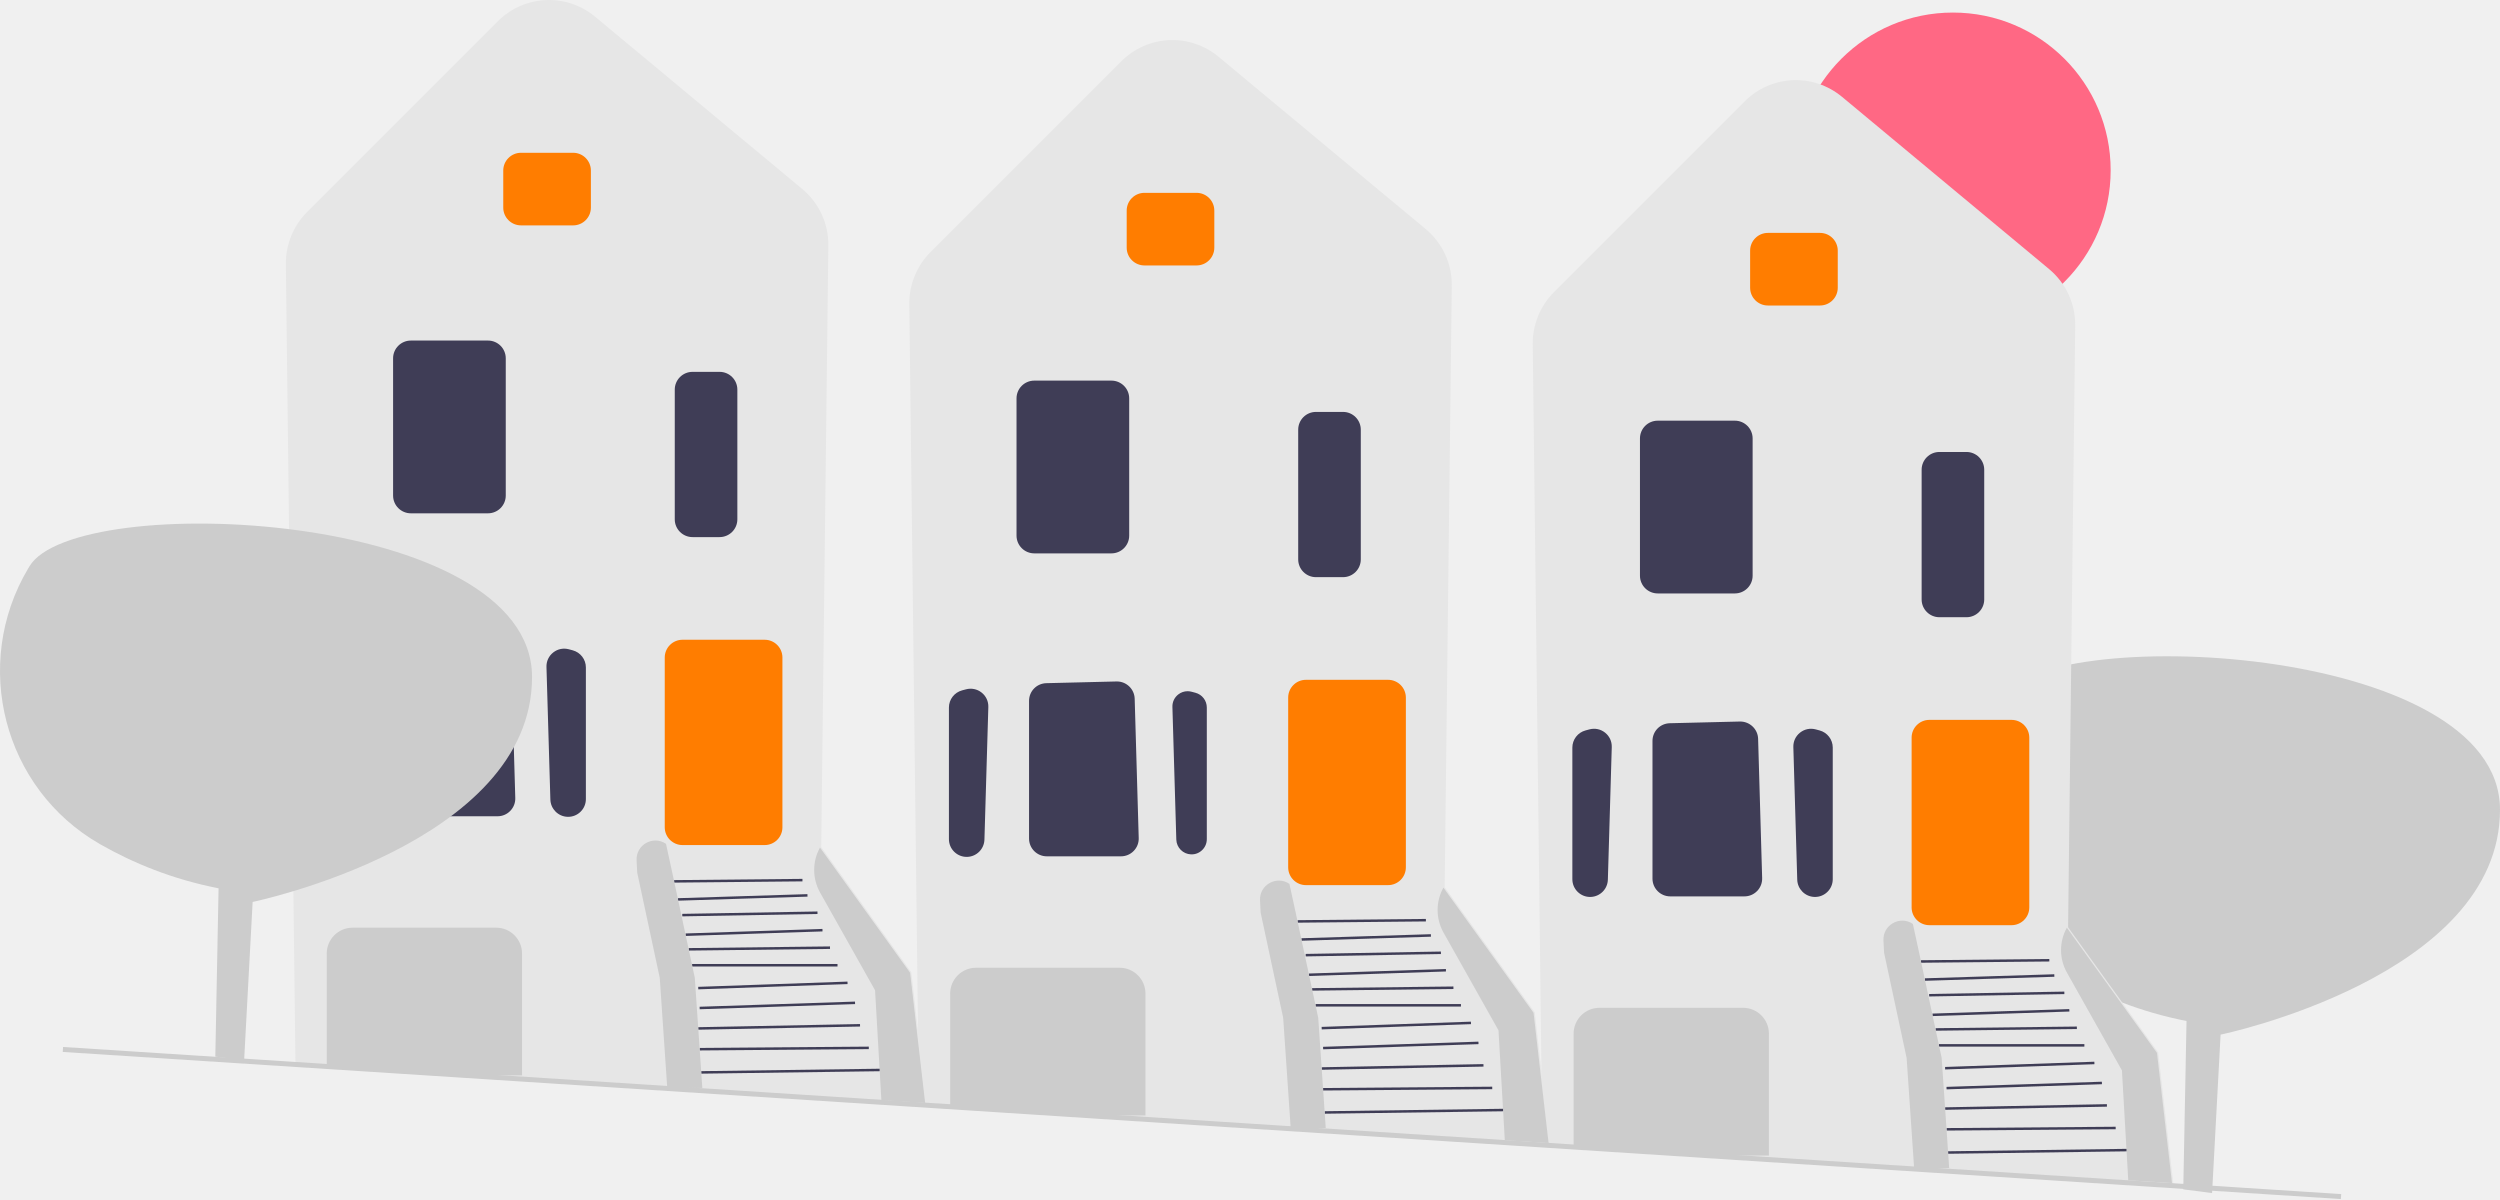
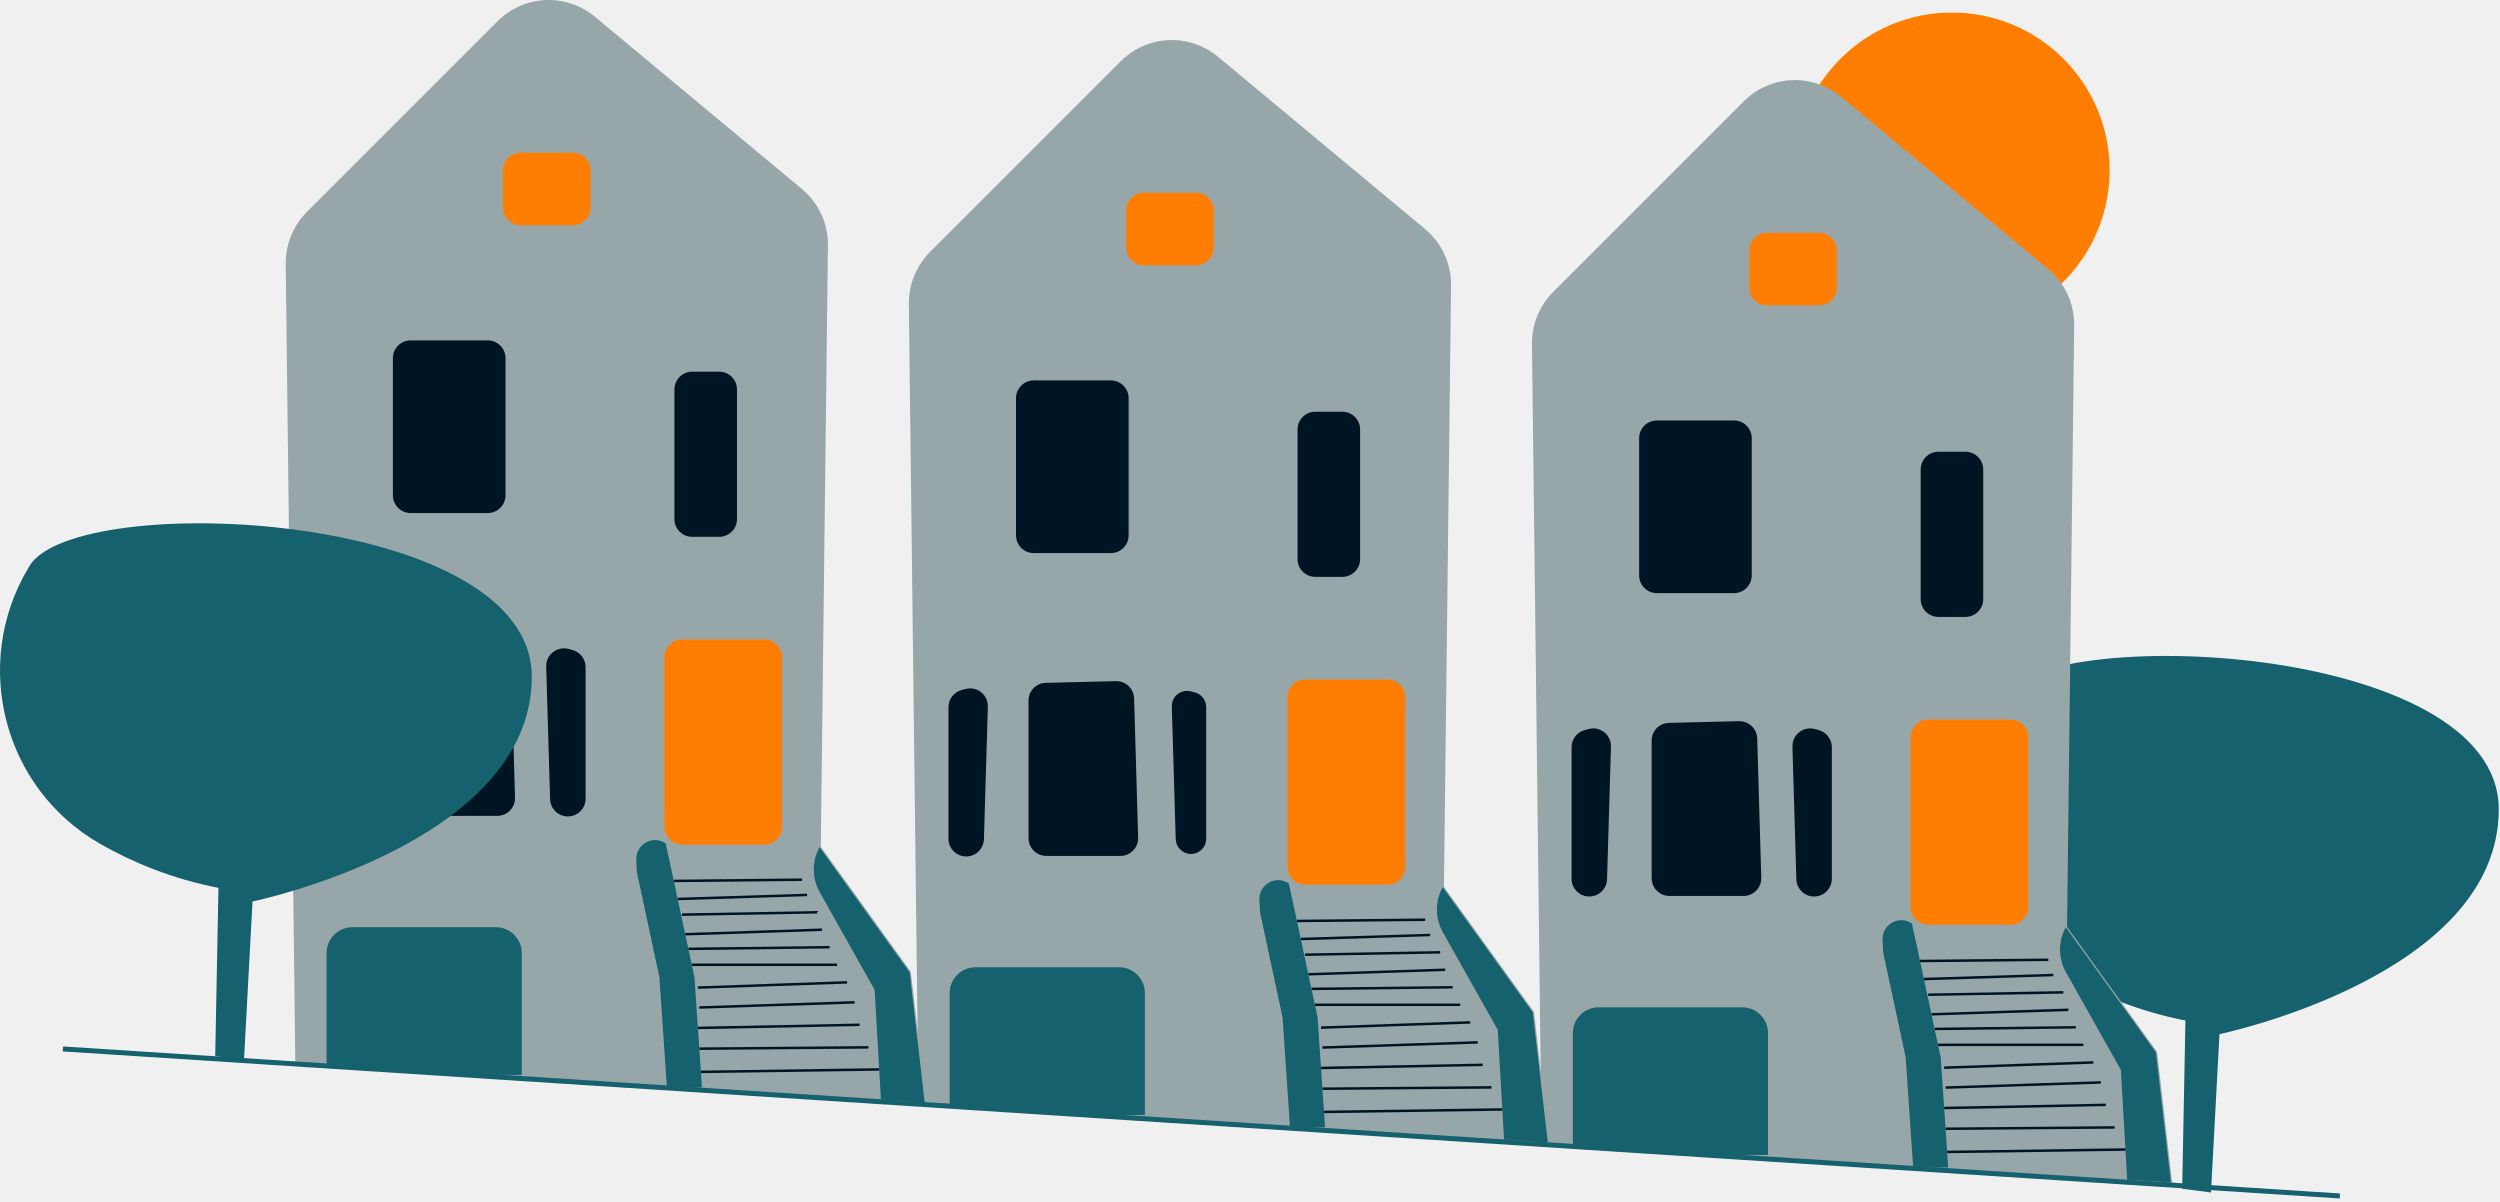
- <svg xmlns="http://www.w3.org/2000/svg" width="998.5" height="479.016" viewBox="0 0 998.5 479.016">
-   <path d="M883.503,476.518l3.402-63.283s111.595-23.136,111.595-89.82-182.363-74.85-200.735-44.23c-.184,.306-.366,.612-.548,.918-22.693,38.27-9.881,87.955,28.734,110.056,13.204,7.557,28.948,14.024,47.344,17.632l-1.296,67.226" fill="#ccc" />
-   <circle cx="780" cy="68.018" r="63" fill="#ff6884" />
-   <path d="M687.058,461.517l-71.053-4.529-3.832-319.501c-.093-7.755,2.999-15.349,8.483-20.833l76.121-76.121c10.656-10.655,27.427-11.425,39.013-1.787l82.607,68.718c6.739,5.606,10.545,13.849,10.442,22.614l-2.838,240.281,35.904,49.866,.076,.105,6.083,52.724-181.007-11.538Z" fill="#e6e6e6" />
-   <path d="M699,114.926v-14.815c0-3.911,3.182-7.092,7.092-7.092h20.816c3.911,0,7.092,3.182,7.092,7.092v14.815c0,3.911-3.181,7.092-7.092,7.092h-20.816c-3.911,0-7.092-3.182-7.092-7.092Z" fill="#ff7d00" />
-   <path d="M655,229.926v-54.815c0-3.911,3.182-7.092,7.092-7.092h30.816c3.911,0,7.092,3.182,7.092,7.092v54.815c0,3.911-3.181,7.092-7.092,7.092h-30.816c-3.911,0-7.092-3.182-7.092-7.092Z" fill="#3f3d56" />
-   <path d="M724.657,358.237c-3.725-.132-6.728-3.154-6.838-6.88l-1.558-52.981c-.066-2.262,.913-4.363,2.686-5.769,1.773-1.404,4.044-1.873,6.231-1.293l1.558,.416c3.1,.827,5.265,3.645,5.265,6.853v52.566c0,1.941-.77,3.754-2.167,5.103-1.335,1.289-3.073,1.989-4.918,1.989-.086,0-.172-.001-.258-.004Z" fill="#3f3d56" />
-   <path d="M630.166,356.252c-1.397-1.349-2.167-3.161-2.167-5.103v-52.566c0-3.208,2.165-6.025,5.265-6.853l1.558-.416c2.188-.58,4.458-.111,6.23,1.293,1.773,1.404,2.752,3.507,2.687,5.769l-1.559,52.981c-.11,3.726-3.113,6.748-6.838,6.88-.086,.003-.172,.004-.258,.004-1.845,0-3.583-.701-4.918-1.989Z" fill="#3f3d56" />
-   <path d="M660,350.926v-54.975c0-3.881,3.04-6.995,6.919-7.091l28.008-.683c3.882-.054,7.149,2.993,7.263,6.885l1.613,55.657c.056,1.933-.655,3.761-2.003,5.147-1.347,1.387-3.153,2.15-5.086,2.15h-29.622c-3.911,0-7.092-3.182-7.092-7.092Z" fill="#3f3d56" />
-   <path d="M825.548,388.492l21.952,39.027,2.52,43.89,17.48,1.11-6-52-36-50h0c-3.107,5.593-3.089,12.397,.048,17.973Z" fill="#ccc" />
-   <rect x="778.073" y="459.333" width="71.255" height="1" transform="translate(-6.21016 11.16674) rotate(-.78329)" fill="#3f3d56" />
-   <rect x="777.444" y="450.285" width="67.557" height="1" transform="translate(-3.49689 6.35124) rotate(-.44761)" fill="#3f3d56" />
-   <rect x="776.874" y="441.633" width="64.632" height="1" transform="translate(-8.47947 15.88578) rotate(-1.11892)" fill="#3f3d56" />
-   <rect x="777.428" y="433.063" width="62.09" height="1.001" transform="translate(-13.94245 27.06782) rotate(-1.9017)" fill="#3f3d56" />
-   <rect x="776.86" y="425.095" width="59.659" height="1.001" transform="translate(-14.45504 28.60544) rotate(-2.01348)" fill="#3f3d56" />
-   <rect x="774.429" y="417.019" width="58.071" height="1" fill="#3f3d56" />
-   <rect x="773.062" y="410.332" width="56.44" height="1" transform="translate(-4.75909 9.41758) rotate(-.6714)" fill="#3f3d56" />
-   <rect x="771.799" y="403.915" width="54.716" height="1.001" transform="translate(-12.9803 26.74262) rotate(-1.9017)" fill="#3f3d56" />
-   <rect x="770.495" y="396.518" width="54.009" height="1" transform="translate(-6.85458 14.07771) rotate(-1.00705)" fill="#3f3d56" />
-   <rect x="768.781" y="389.926" width="51.731" height="1" transform="translate(-11.80713 25.01108) rotate(-1.78991)" fill="#3f3d56" />
-   <rect x="767.249" y="383.269" width="51.252" height="1" transform="translate(-3.70976 7.76085) rotate(-.55951)" fill="#3f3d56" />
-   <path d="M763.5,362.426v-67.815c0-3.911,3.182-7.093,7.092-7.093h32.816c3.911,0,7.092,3.182,7.092,7.093v67.815c0,3.91-3.181,7.092-7.092,7.092h-32.816c-3.911,0-7.092-3.182-7.092-7.092Z" fill="#ff7d00" />
-   <path d="M687.058,461.517l-58.09-3.7-.468-.03v-44.957c0-5.686,4.625-10.312,10.311-10.312h57.378c5.686,0,10.311,4.626,10.311,10.312v48.688h-.5l-18.941-.001Z" fill="#ccc" />
-   <path d="M767.5,239.426v-51.816c0-3.911,3.182-7.092,7.092-7.092h10.816c3.911,0,7.092,3.182,7.092,7.092v51.816c0,3.91-3.181,7.092-7.092,7.092h-10.816c-3.911,0-7.092-3.182-7.092-7.092Z" fill="#3f3d56" />
-   <path d="M778.5,466.518l-3-44-9-42-2.5-11.5h-0c-5.137-3.493-12.055,.393-11.745,6.597l.245,4.903,9,42,3,44" fill="#ccc" />
-   <path d="M438.057,445.517l-71.052-4.529-3.832-319.501c-.093-7.755,2.999-15.349,8.483-20.833L447.778,24.533c10.655-10.656,27.427-11.424,39.013-1.787l82.607,68.718c6.739,5.606,10.545,13.849,10.442,22.614l-2.838,240.281,35.904,49.866,.076,.105,6.083,52.724-181.008-11.538Z" fill="#e6e6e6" />
-   <path d="M450,98.926v-14.815c0-3.911,3.182-7.092,7.093-7.092h20.815c3.911,0,7.092,3.182,7.092,7.092v14.815c0,3.911-3.181,7.092-7.092,7.092h-20.815c-3.911,0-7.093-3.182-7.093-7.092Z" fill="#ff7d00" />
-   <path d="M406,213.926v-54.815c0-3.911,3.182-7.092,7.093-7.092h30.815c3.91,0,7.092,3.182,7.092,7.092v54.815c0,3.911-3.182,7.092-7.092,7.092h-30.815c-3.911,0-7.093-3.182-7.093-7.092Z" fill="#3f3d56" />
-   <path d="M470.567,277.391c-1.523,1.206-2.364,3.013-2.307,4.955l1.558,52.981c.095,3.2,2.675,5.796,5.874,5.909,1.682,.067,3.247-.547,4.446-1.705,1.2-1.158,1.861-2.715,1.861-4.383v-52.566c0-2.756-1.859-5.176-4.522-5.886l-1.559-.416c-.527-.141-1.061-.21-1.589-.21-1.352,0-2.667,.453-3.763,1.32Z" fill="#3f3d56" />
-   <path d="M381.166,340.252c-1.396-1.349-2.166-3.161-2.166-5.103v-52.566c0-3.208,2.165-6.025,5.265-6.853l1.559-.416c2.184-.58,4.457-.111,6.23,1.293,1.774,1.405,2.753,3.508,2.687,5.769l-1.559,52.981c-.109,3.726-3.112,6.748-6.838,6.88-.086,.003-.173,.004-.259,.004-1.845,0-3.583-.701-4.919-1.989Z" fill="#3f3d56" />
-   <path d="M411,334.926v-54.975c0-3.881,3.039-6.995,6.92-7.091l28.008-.683c.06-.001,.117-.002,.176-.002,3.813,0,6.976,3.054,7.087,6.887l1.613,55.657c.056,1.933-.655,3.761-2.003,5.147-1.347,1.387-3.153,2.15-5.087,2.15h-29.621c-3.911,0-7.093-3.182-7.093-7.092Z" fill="#3f3d56" />
-   <path d="M576.548,372.492l21.952,39.027,2.52,43.89,17.48,1.11-6-52-36-50h0c-3.107,5.593-3.089,12.397,.048,17.973Z" fill="#ccc" />
-   <rect x="529.073" y="443.333" width="71.255" height="1" transform="translate(-6.0147 7.76127) rotate(-.78329)" fill="#3f3d56" />
-   <rect x="528.444" y="434.285" width="67.557" height="1" transform="translate(-3.37949 4.4055) rotate(-.44761)" fill="#3f3d56" />
-   <rect x="527.874" y="425.633" width="64.632" height="1" transform="translate(-8.21451 11.02038) rotate(-1.11892)" fill="#3f3d56" />
-   <rect x="528.428" y="417.063" width="62.09" height="1.001" transform="translate(-13.54864 18.79599) rotate(-1.9017)" fill="#3f3d56" />
-   <rect x="527.86" y="409.095" width="59.659" height="1.001" transform="translate(-14.04662 19.84706) rotate(-2.01348)" fill="#3f3d56" />
-   <rect x="525.429" y="401.019" width="58.071" height="1" fill="#3f3d56" />
-   <rect x="524.062" y="394.332" width="56.44" height="1" transform="translate(-4.5887 6.49871) rotate(-.6714)" fill="#3f3d56" />
-   <rect x="522.799" y="387.915" width="54.716" height="1.001" transform="translate(-12.58648 18.47078) rotate(-1.9017)" fill="#3f3d56" />
-   <rect x="521.495" y="380.518" width="54.009" height="1" transform="translate(-6.61184 9.69896) rotate(-1.00705)" fill="#3f3d56" />
-   <rect x="519.781" y="373.926" width="51.731" height="1" transform="translate(-11.42886 17.22582) rotate(-1.78991)" fill="#3f3d56" />
-   <rect x="518.249" y="367.269" width="51.252" height="1" transform="translate(-3.56539 5.32856) rotate(-.55951)" fill="#3f3d56" />
-   <path d="M514.5,346.426v-67.815c0-3.911,3.182-7.093,7.092-7.093h32.816c3.911,0,7.092,3.182,7.092,7.093v67.815c0,3.91-3.181,7.092-7.092,7.092h-32.816c-3.911,0-7.092-3.182-7.092-7.092Z" fill="#ff7d00" />
-   <path d="M438.057,445.517l-58.09-3.7-.468-.03v-44.957c0-5.686,4.626-10.312,10.312-10.312h57.378c5.686,0,10.311,4.626,10.311,10.312v48.688h-.5l-18.942-.001Z" fill="#ccc" />
-   <path d="M518.5,223.426v-51.815c0-3.911,3.182-7.092,7.092-7.092h10.816c3.911,0,7.092,3.182,7.092,7.092v51.815c0,3.911-3.181,7.092-7.092,7.092h-10.816c-3.911,0-7.092-3.182-7.092-7.092Z" fill="#3f3d56" />
-   <path d="M529.5,450.518l-3-44-9-42-2.5-11.5h-0c-5.137-3.493-12.055,.393-11.745,6.597l.245,4.903,9,42,3,44" fill="#ccc" />
-   <path d="M189.057,429.517l-71.052-4.529-3.832-319.501c-.093-7.755,2.999-15.349,8.483-20.833L198.778,8.533c10.655-10.656,27.428-11.424,39.012-1.787l82.608,68.718c6.739,5.606,10.545,13.849,10.441,22.614l-2.838,240.281,35.904,49.866,.075,.105,6.084,52.724-181.008-11.538Z" fill="#e6e6e6" />
-   <path d="M201,82.926v-14.815c0-3.911,3.182-7.092,7.093-7.092h20.815c3.91,0,7.092,3.182,7.092,7.092v14.815c0,3.911-3.182,7.092-7.092,7.092h-20.815c-3.911,0-7.093-3.182-7.093-7.092Z" fill="#ff7d00" />
-   <path d="M157,197.926v-54.815c0-3.911,3.182-7.092,7.093-7.092h30.815c3.91,0,7.092,3.182,7.092,7.092v54.815c0,3.911-3.182,7.092-7.092,7.092h-30.815c-3.911,0-7.093-3.182-7.093-7.092Z" fill="#3f3d56" />
-   <path d="M226.657,326.237c-3.725-.132-6.729-3.154-6.839-6.88l-1.558-52.981c-.066-2.262,.912-4.364,2.686-5.769s4.044-1.874,6.23-1.293l1.559,.416c3.1,.827,5.265,3.645,5.265,6.853v52.566c0,1.941-.77,3.754-2.166,5.103-1.336,1.289-3.073,1.989-4.918,1.989-.086,0-.173-.001-.259-.004Z" fill="#3f3d56" />
-   <path d="M135.394,260.213l1.558-.416c4.263-1.137,8.418,2.153,8.288,6.563l-1.558,52.982c-.102,3.474-2.883,6.271-6.356,6.394h-0c-3.73,.132-6.826-2.856-6.826-6.588v-52.566c0-2.987,2.008-5.6,4.894-6.37Z" fill="#3f3d56" />
-   <path d="M162,318.926v-54.975c0-3.881,3.039-6.995,6.92-7.091l28.008-.683c3.902-.062,7.149,2.993,7.263,6.885l1.613,55.657c.056,1.933-.655,3.761-2.003,5.147-1.347,1.387-3.153,2.15-5.087,2.15h-29.621c-3.911,0-7.093-3.182-7.093-7.092Z" fill="#3f3d56" />
-   <path d="M327.548,356.492l21.952,39.027,2.52,43.89,17.48,1.11-6-52-36-50h0c-3.107,5.593-3.089,12.397,.048,17.973Z" fill="#ccc" />
-   <rect x="280.073" y="427.333" width="71.255" height="1" transform="translate(-5.81924 4.35579) rotate(-.78329)" fill="#3f3d56" />
-   <rect x="279.444" y="418.285" width="67.557" height="1" transform="translate(-3.2621 2.45976) rotate(-.44761)" fill="#3f3d56" />
-   <rect x="278.874" y="409.633" width="64.632" height="1" transform="translate(-7.94955 6.15497) rotate(-1.11892)" fill="#3f3d56" />
-   <rect x="279.428" y="401.063" width="62.09" height="1.001" transform="translate(-13.15482 10.52415) rotate(-1.9017)" fill="#3f3d56" />
-   <rect x="278.86" y="393.095" width="59.659" height="1.001" transform="translate(-13.6382 11.08868) rotate(-2.01348)" fill="#3f3d56" />
-   <rect x="276.429" y="385.019" width="58.071" height="1" fill="#3f3d56" />
-   <rect x="275.062" y="378.332" width="56.44" height="1" transform="translate(-4.41831 3.57985) rotate(-.6714)" fill="#3f3d56" />
-   <rect x="273.799" y="371.915" width="54.716" height="1.001" transform="translate(-12.19267 10.19895) rotate(-1.9017)" fill="#3f3d56" />
-   <rect x="272.495" y="364.518" width="54.009" height="1" transform="translate(-6.36909 5.32021) rotate(-1.00705)" fill="#3f3d56" />
-   <rect x="270.781" y="357.926" width="51.731" height="1" transform="translate(-11.0506 9.44056) rotate(-1.78991)" fill="#3f3d56" />
-   <rect x="269.249" y="351.269" width="51.252" height="1" transform="translate(-3.42102 2.89627) rotate(-.55951)" fill="#3f3d56" />
-   <path d="M265.5,330.426v-67.815c0-3.911,3.182-7.093,7.093-7.093h32.815c3.91,0,7.092,3.182,7.092,7.093v67.815c0,3.91-3.182,7.092-7.092,7.092h-32.815c-3.911,0-7.093-3.182-7.093-7.092Z" fill="#ff7d00" />
-   <path d="M189.057,429.517l-58.09-3.7-.468-.03v-44.957c0-5.686,4.626-10.312,10.312-10.312h57.378c5.686,0,10.311,4.626,10.311,10.312v48.688h-.5l-18.942-.001Z" fill="#ccc" />
-   <path d="M269.5,207.426v-51.815c0-3.911,3.182-7.092,7.093-7.092h10.815c3.91,0,7.092,3.182,7.092,7.092v51.815c0,3.911-3.182,7.092-7.092,7.092h-10.815c-3.911,0-7.093-3.182-7.093-7.092Z" fill="#3f3d56" />
-   <path d="M280.5,434.518l-3-44-9-42-2.5-11.5h-0c-5.137-3.493-12.055,.393-11.745,6.597l.245,4.903,9,42,3,44" fill="#ccc" />
-   <path d="M97.503,423.518l3.402-63.283s111.595-23.136,111.595-89.82S30.137,195.565,11.765,226.186c-.184,.306-.366,.612-.548,.918-22.693,38.27-9.881,87.955,28.734,110.056,13.204,7.557,28.948,14.024,47.344,17.632l-1.296,67.226" fill="#ccc" />
-   <rect x="479.067" y="-7.353" width="2" height="911.775" transform="translate(1.52699 898.6975) rotate(-86.30501)" fill="#ccc" />
+ <svg xmlns="http://www.w3.org/2000/svg" width="999" height="480" viewBox="0 0 999 480" fill="none">
+   <g clip-path="url(#clip0_103_224)">
+     <path d="M883.503 476.518L886.905 413.236C886.905 413.236 998.5 390.1 998.5 323.415C998.5 256.731 816.137 248.565 797.765 279.186C797.581 279.492 797.399 279.798 797.217 280.104C774.525 318.375 787.337 368.06 825.952 390.161C839.156 397.718 854.899 404.185 873.296 407.792L872 475.018" fill="#15616D" />
+     <path d="M780 131.018C814.794 131.018 843 102.812 843 68.018C843 33.224 814.794 5.018 780 5.018C745.206 5.018 717 33.224 717 68.018C717 102.812 745.206 131.018 780 131.018Z" fill="#FF7D00" />
+     <path d="M687.058 461.517L616.005 456.988L612.174 137.487C612.081 129.732 615.173 122.138 620.657 116.654L696.778 40.533C707.433 29.879 724.205 29.109 735.791 38.747L818.398 107.465C825.138 113.071 828.944 121.314 828.84 130.079L826.002 370.36L861.906 420.226L861.982 420.332L868.065 473.055L687.058 461.517Z" fill="#97A7A9" />
+     <path d="M699 114.926V100.11C699 96.2 702.181 93.018 706.092 93.018H726.908C730.819 93.018 734 96.2 734 100.11V114.926C734 118.837 730.819 122.018 726.908 122.018H706.092C702.181 122.018 699 118.837 699 114.926Z" fill="#FF7D00" />
+     <path d="M655 229.926V175.11C655 171.2 658.181 168.018 662.092 168.018H692.908C696.819 168.018 700 171.2 700 175.11V229.926C700 233.837 696.819 237.018 692.908 237.018H662.092C658.181 237.018 655 233.837 655 229.926Z" fill="#001524" />
+     <path d="M724.656 358.237C720.932 358.105 717.928 355.083 717.818 351.357L716.26 298.376C716.194 296.114 717.173 294.012 718.946 292.607C720.719 291.203 722.99 290.734 725.177 291.314L726.735 291.73C729.835 292.557 732 295.375 732 298.583V351.149C732 353.091 731.23 354.903 729.833 356.252C728.498 357.541 726.761 358.241 724.915 358.241C724.829 358.241 724.743 358.24 724.656 358.237Z" fill="#001524" />
+     <path d="M630.166 356.252C628.769 354.903 628 353.09 628 351.149V298.583C628 295.375 630.165 292.557 633.265 291.73L634.823 291.314C637.011 290.734 639.281 291.203 641.054 292.607C642.827 294.011 643.806 296.114 643.74 298.376L642.181 351.357C642.072 355.083 639.068 358.105 635.343 358.237C635.257 358.24 635.171 358.241 635.085 358.241C633.24 358.241 631.501 357.54 630.166 356.252Z" fill="#001524" />
+     <path d="M660 350.926V295.952C660 292.071 663.039 288.957 666.919 288.861L694.927 288.178C698.81 288.125 702.076 291.171 702.19 295.063L703.804 350.72C703.859 352.653 703.148 354.481 701.801 355.868C700.454 357.254 698.647 358.018 696.714 358.018H667.092C663.181 358.018 660 354.837 660 350.926Z" fill="#001524" />
+     <path d="M825.548 388.492L847.5 427.518L850.02 471.408L867.5 472.518L861.5 420.518L825.5 370.518C822.393 376.111 822.411 382.916 825.548 388.492Z" fill="#15616D" />
+     <path d="M849.318 458.846L778.069 459.821L778.083 460.821L849.332 459.846L849.318 458.846Z" fill="#001524" />
+     <path d="M844.996 450.021L777.441 450.549L777.449 451.549L845.004 451.021L844.996 450.021Z" fill="#001524" />
+     <path d="M841.49 441.002L776.87 442.264L776.89 443.264L841.509 442.002L841.49 441.002Z" fill="#001524" />
+     <path d="M839.484 432.033L777.428 434.094L777.461 435.094L839.517 433.033L839.484 432.033Z" fill="#001524" />
+     <path d="M836.483 424.047L776.861 426.143L776.896 427.143L836.518 425.047L836.483 424.047Z" fill="#001524" />
+     <path d="M832.5 417.019H774.429V418.019H832.5V417.019Z" fill="#001524" />
+     <path d="M829.494 410.001L773.058 410.663L773.069 411.663L829.505 411.001L829.494 410.001Z" fill="#001524" />
+     <path d="M826.483 403.007L771.797 404.823L771.83 405.823L826.516 404.007L826.483 403.007Z" fill="#001524" />
+     <path d="M824.492 396.044L770.491 396.993L770.508 397.993L824.509 397.044L824.492 396.044Z" fill="#001524" />
+     <path d="M820.484 389.118L768.778 390.734L768.809 391.734L820.515 390.118L820.484 389.118Z" fill="#001524" />
+     <path d="M818.495 383.018L767.245 383.519L767.255 384.519L818.505 384.018L818.495 383.018Z" fill="#001524" />
+     <path d="M763.5 362.426V294.611C763.5 290.7 766.681 287.518 770.592 287.518H803.408C807.319 287.518 810.5 290.7 810.5 294.611V362.426C810.5 366.337 807.319 369.518 803.408 369.518H770.592C766.681 369.518 763.5 366.337 763.5 362.426Z" fill="#FF7D00" />
+     <path d="M687.058 461.517L628.968 457.817L628.5 457.787V412.83C628.5 407.144 633.125 402.518 638.811 402.518H696.189C701.874 402.518 706.5 407.144 706.5 412.83V461.518H706L687.058 461.517Z" fill="#15616D" />
+     <path d="M767.5 239.426V187.61C767.5 183.7 770.681 180.518 774.592 180.518H785.408C789.319 180.518 792.5 183.7 792.5 187.61V239.426C792.5 243.337 789.319 246.518 785.408 246.518H774.592C770.681 246.518 767.5 243.337 767.5 239.426Z" fill="#001524" />
+     <path d="M778.5 466.518L775.5 422.518L766.5 380.518L764 369.018C758.863 365.525 751.945 369.411 752.255 375.616L752.5 380.518L761.5 422.518L764.5 466.518" fill="#15616D" />
+     <path d="M438.057 445.517L367.006 440.988L363.174 121.487C363.081 113.732 366.173 106.138 371.657 100.654L447.778 24.533C458.433 13.877 475.205 13.109 486.791 22.747L569.398 91.465C576.138 97.071 579.944 105.314 579.84 114.079L577.002 354.36L612.906 404.226L612.982 404.332L619.065 457.055L438.057 445.517Z" fill="#97A7A9" />
+     <path d="M450 98.926V84.111C450 80.2 453.181 77.018 457.093 77.018H477.908C481.819 77.018 485 80.2 485 84.111V98.926C485 102.837 481.819 106.018 477.908 106.018H457.093C453.181 106.018 450 102.837 450 98.926Z" fill="#FF7D00" />
+     <path d="M406 213.926V159.11C406 155.2 409.181 152.018 413.093 152.018H443.908C447.818 152.018 451 155.2 451 159.11V213.926C451 217.837 447.818 221.018 443.908 221.018H413.093C409.181 221.018 406 217.837 406 213.926Z" fill="#001524" />
+     <path d="M470.567 277.391C469.044 278.597 468.203 280.404 468.261 282.346L469.818 335.328C469.913 338.528 472.493 341.124 475.692 341.237C477.374 341.304 478.939 340.69 480.138 339.532C481.339 338.374 482 336.817 482 335.149V282.583C482 279.827 480.14 277.407 477.477 276.697L475.919 276.281C475.391 276.14 474.858 276.071 474.33 276.071C472.978 276.071 471.663 276.524 470.567 277.391Z" fill="#001524" />
+     <path d="M381.166 340.252C379.769 338.903 379 337.09 379 335.149V282.583C379 279.375 381.165 276.557 384.264 275.73L385.823 275.314C388.007 274.734 390.28 275.203 392.053 276.607C393.828 278.012 394.806 280.115 394.74 282.376L393.181 335.357C393.072 339.083 390.069 342.105 386.344 342.237C386.258 342.24 386.171 342.241 386.085 342.241C384.24 342.241 382.502 341.54 381.166 340.252Z" fill="#001524" />
+     <path d="M411 334.926V279.952C411 276.071 414.039 272.957 417.92 272.861L445.928 272.178C445.987 272.177 446.045 272.176 446.103 272.176C449.917 272.176 453.079 275.23 453.19 279.063L454.803 334.72C454.859 336.653 454.148 338.481 452.801 339.868C451.454 341.255 449.647 342.018 447.714 342.018H418.093C414.181 342.018 411 338.837 411 334.926Z" fill="#001524" />
+     <path d="M576.548 372.492L598.5 411.518L601.02 455.408L618.5 456.518L612.5 404.518L576.5 354.518C573.393 360.111 573.411 366.916 576.548 372.492Z" fill="#15616D" />
+     <path d="M600.318 442.846L529.069 443.821L529.083 444.821L600.332 443.846L600.318 442.846Z" fill="#001524" />
+     <path d="M595.996 434.021L528.441 434.549L528.449 435.549L596.004 435.021L595.996 434.021Z" fill="#001524" />
+     <path d="M592.49 425.002L527.87 426.264L527.89 427.264L592.509 426.002L592.49 425.002Z" fill="#001524" />
+     <path d="M590.484 416.033L528.428 418.094L528.461 419.094L590.517 417.033L590.484 416.033Z" fill="#001524" />
+     <path d="M587.483 408.047L527.861 410.143L527.896 411.143L587.518 409.047L587.483 408.047Z" fill="#001524" />
+     <path d="M583.5 401.019H525.429V402.019H583.5V401.019Z" fill="#001524" />
+     <path d="M580.494 394.001L524.058 394.663L524.069 395.663L580.505 395.001L580.494 394.001Z" fill="#001524" />
+     <path d="M577.483 387.007L522.797 388.823L522.83 389.823L577.516 388.007L577.483 387.007Z" fill="#001524" />
+     <path d="M575.491 380.044L521.491 380.993L521.508 381.993L575.509 381.044L575.491 380.044Z" fill="#001524" />
+     <path d="M571.484 373.118L519.778 374.734L519.809 375.734L571.515 374.118L571.484 373.118Z" fill="#001524" />
+     <path d="M569.495 367.018L518.245 367.519L518.255 368.519L569.505 368.018L569.495 367.018Z" fill="#001524" />
+     <path d="M514.5 346.426V278.611C514.5 274.7 517.681 271.518 521.592 271.518H554.408C558.319 271.518 561.5 274.7 561.5 278.611V346.426C561.5 350.337 558.319 353.518 554.408 353.518H521.592C517.681 353.518 514.5 350.337 514.5 346.426Z" fill="#FF7D00" />
+     <path d="M438.057 445.517L379.968 441.817L379.5 441.787V396.83C379.5 391.144 384.126 386.518 389.811 386.518H447.189C452.875 386.518 457.5 391.144 457.5 396.83V445.518H457L438.057 445.517Z" fill="#15616D" />
+     <path d="M518.5 223.426V171.61C518.5 167.7 521.681 164.518 525.592 164.518H536.408C540.319 164.518 543.5 167.7 543.5 171.61V223.426C543.5 227.337 540.319 230.518 536.408 230.518H525.592C521.681 230.518 518.5 227.337 518.5 223.426Z" fill="#001524" />
+     <path d="M529.5 450.518L526.5 406.518L517.5 364.518L515 353.018C509.863 349.525 502.945 353.411 503.255 359.616L503.5 364.518L512.5 406.518L515.5 450.518" fill="#15616D" />
+     <path d="M189.057 429.517L118.006 424.988L114.174 105.487C114.081 97.732 117.173 90.138 122.657 84.654L198.778 8.533C209.433 -2.122 226.206 -2.891 237.79 6.747L320.398 75.465C327.137 81.071 330.943 89.314 330.84 98.079L328.002 338.36L363.906 388.226L363.981 388.332L370.065 441.055L189.057 429.517Z" fill="#97A7A9" />
+     <path d="M201 82.926V68.111C201 64.2 204.181 61.018 208.093 61.018H228.908C232.818 61.018 236 64.2 236 68.111V82.926C236 86.837 232.818 90.018 228.908 90.018H208.093C204.181 90.018 201 86.837 201 82.926Z" fill="#FF7D00" />
+     <path d="M157 197.926V143.11C157 139.2 160.181 136.018 164.093 136.018H194.908C198.818 136.018 202 139.2 202 143.11V197.926C202 201.837 198.818 205.018 194.908 205.018H164.093C160.181 205.018 157 201.837 157 197.926Z" fill="#001524" />
+     <path d="M226.657 326.237C222.932 326.105 219.928 323.083 219.818 319.357L218.261 266.376C218.194 264.114 219.173 262.011 220.946 260.607C222.72 259.203 224.99 258.733 227.177 259.314L228.735 259.73C231.835 260.557 234 263.375 234 266.583V319.149C234 321.09 233.23 322.903 231.834 324.252C230.498 325.541 228.761 326.241 226.916 326.241C226.83 326.241 226.743 326.24 226.657 326.237Z" fill="#001524" />
+     <path d="M135.394 260.213L136.952 259.798C141.215 258.661 145.37 261.951 145.24 266.361L143.682 319.343C143.579 322.816 140.799 325.614 137.326 325.737C133.596 325.869 130.5 322.881 130.5 319.149V266.583C130.5 263.596 132.508 260.983 135.394 260.213Z" fill="#001524" />
+     <path d="M162 318.926V263.952C162 260.071 165.039 256.957 168.92 256.861L196.928 256.178C200.83 256.116 204.077 259.171 204.19 263.063L205.803 318.72C205.859 320.653 205.148 322.481 203.801 323.868C202.454 325.254 200.647 326.018 198.714 326.018H169.093C165.181 326.018 162 322.837 162 318.926Z" fill="#001524" />
+     <path d="M327.548 356.492L349.5 395.518L352.02 439.408L369.5 440.518L363.5 388.518L327.5 338.518C324.393 344.111 324.411 350.916 327.548 356.492Z" fill="#15616D" />
+     <path d="M351.318 426.846L280.069 427.821L280.083 428.821L351.332 427.846L351.318 426.846Z" fill="#001524" />
+     <path d="M346.996 418.021L279.441 418.549L279.449 419.549L347.004 419.021L346.996 418.021Z" fill="#001524" />
+     <path d="M343.49 409.002L278.87 410.264L278.89 411.264L343.509 410.002L343.49 409.002Z" fill="#001524" />
+     <path d="M341.484 400.033L279.428 402.094L279.461 403.094L341.517 401.033L341.484 400.033Z" fill="#001524" />
+     <path d="M338.483 392.047L278.861 394.143L278.896 395.143L338.518 393.047L338.483 392.047Z" fill="#001524" />
+     <path d="M334.5 385.019H276.429V386.019H334.5V385.019Z" fill="#001524" />
+     <path d="M331.494 378.001L275.058 378.663L275.069 379.663L331.505 379.001L331.494 378.001Z" fill="#001524" />
+     <path d="M328.483 371.007L273.797 372.823L273.83 373.823L328.516 372.007L328.483 371.007Z" fill="#001524" />
+     <path d="M326.492 364.044L272.491 364.993L272.508 365.993L326.509 365.044L326.492 364.044Z" fill="#001524" />
+     <path d="M322.484 357.118L270.778 358.734L270.809 359.734L322.515 358.118L322.484 357.118Z" fill="#001524" />
+     <path d="M320.495 351.018L269.245 351.519L269.255 352.519L320.505 352.018L320.495 351.018Z" fill="#001524" />
+     <path d="M265.5 330.426V262.611C265.5 258.7 268.681 255.518 272.593 255.518H305.408C309.318 255.518 312.5 258.7 312.5 262.611V330.426C312.5 334.337 309.318 337.518 305.408 337.518H272.593C268.681 337.518 265.5 334.337 265.5 330.426Z" fill="#FF7D00" />
+     <path d="M189.057 429.517L130.968 425.817L130.5 425.787V380.83C130.5 375.144 135.126 370.518 140.811 370.518H198.189C203.875 370.518 208.5 375.144 208.5 380.83V429.518H208L189.057 429.517Z" fill="#15616D" />
+     <path d="M269.5 207.426V155.61C269.5 151.7 272.681 148.518 276.593 148.518H287.408C291.318 148.518 294.5 151.7 294.5 155.61V207.426C294.5 211.337 291.318 214.518 287.408 214.518H276.593C272.681 214.518 269.5 211.337 269.5 207.426Z" fill="#001524" />
+     <path d="M280.5 434.518L277.5 390.518L268.5 348.518L266 337.018C260.863 333.525 253.945 337.411 254.255 343.616L254.5 348.518L263.5 390.518L266.5 434.518" fill="#15616D" />
+     <path d="M97.503 423.518L100.905 360.236C100.905 360.236 212.5 337.1 212.5 270.415C212.5 203.731 30.137 195.565 11.765 226.186C11.581 226.492 11.399 226.798 11.217 227.104C-11.475 265.375 1.337 315.06 39.952 337.161C53.156 344.718 68.899 351.185 87.296 354.792L86 422.018" fill="#15616D" />
+     <path d="M25.192 418.157L25.063 420.153L934.942 478.912L935.071 476.916L25.192 418.157Z" fill="#15616D" />
+   </g>
+   <defs>
+     <clipPath id="clip0_103_224">
+       <rect width="998.5" height="479.016" fill="white" />
+     </clipPath>
+   </defs>
</svg>
